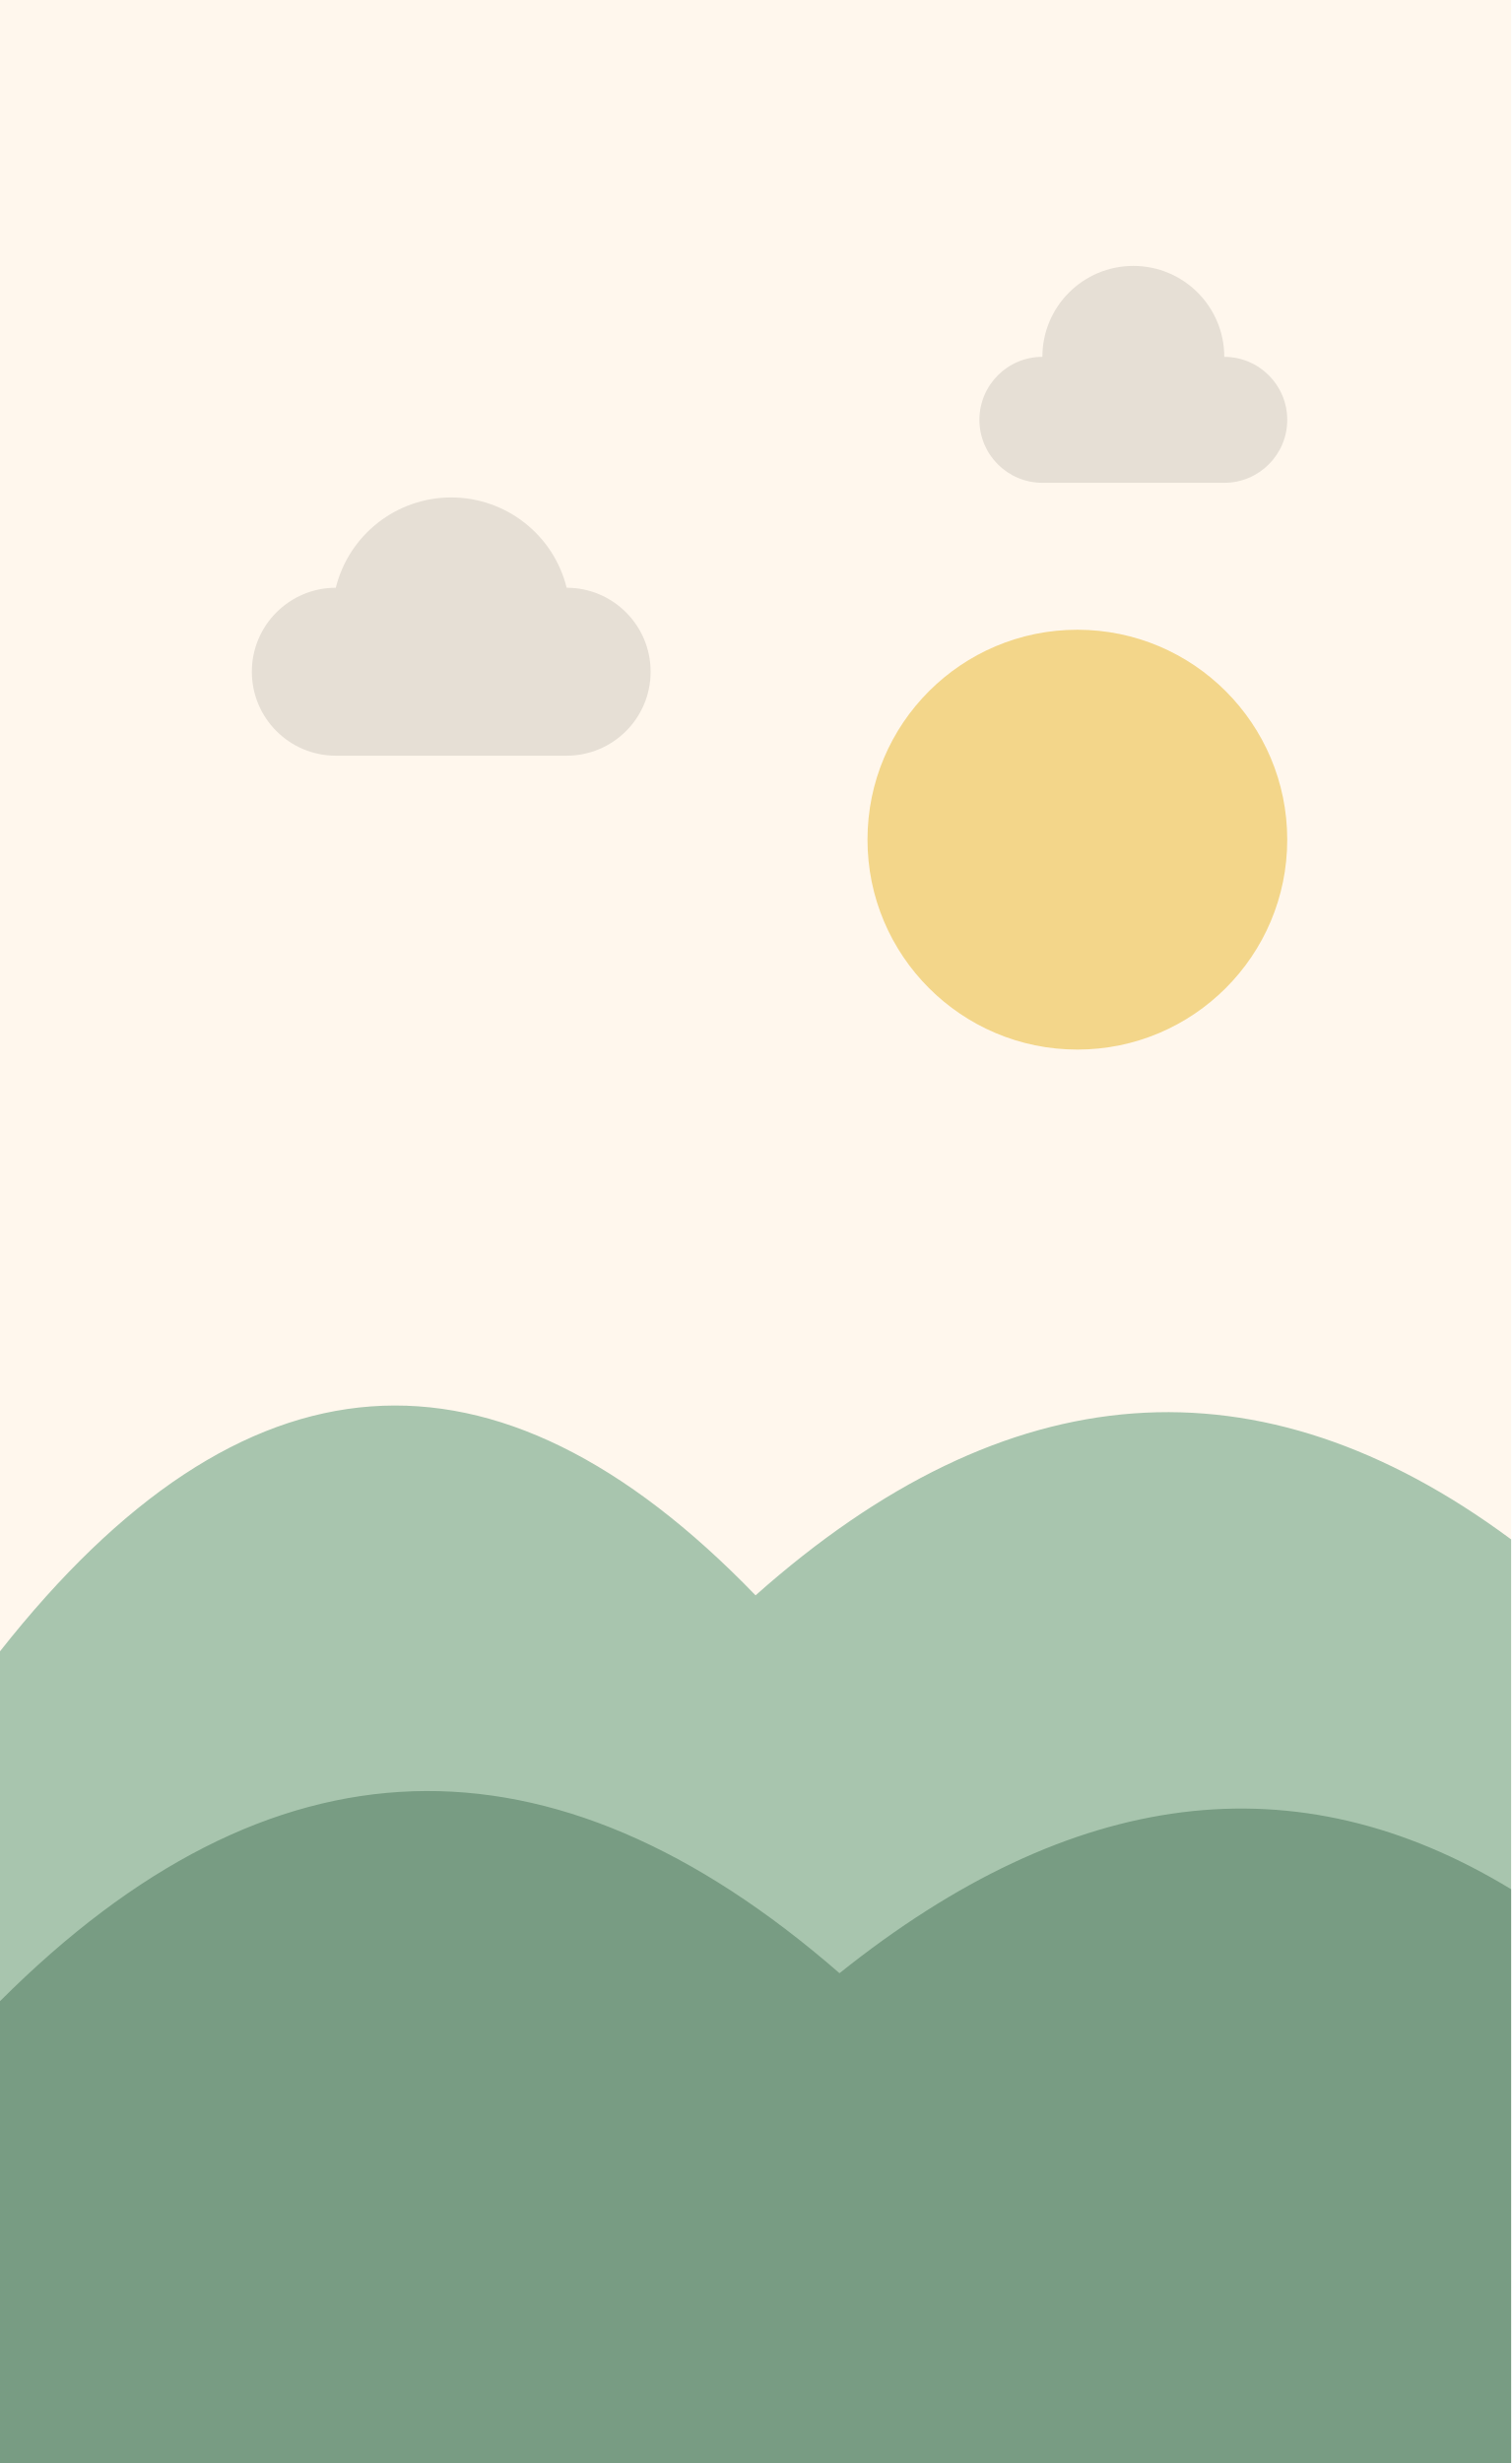
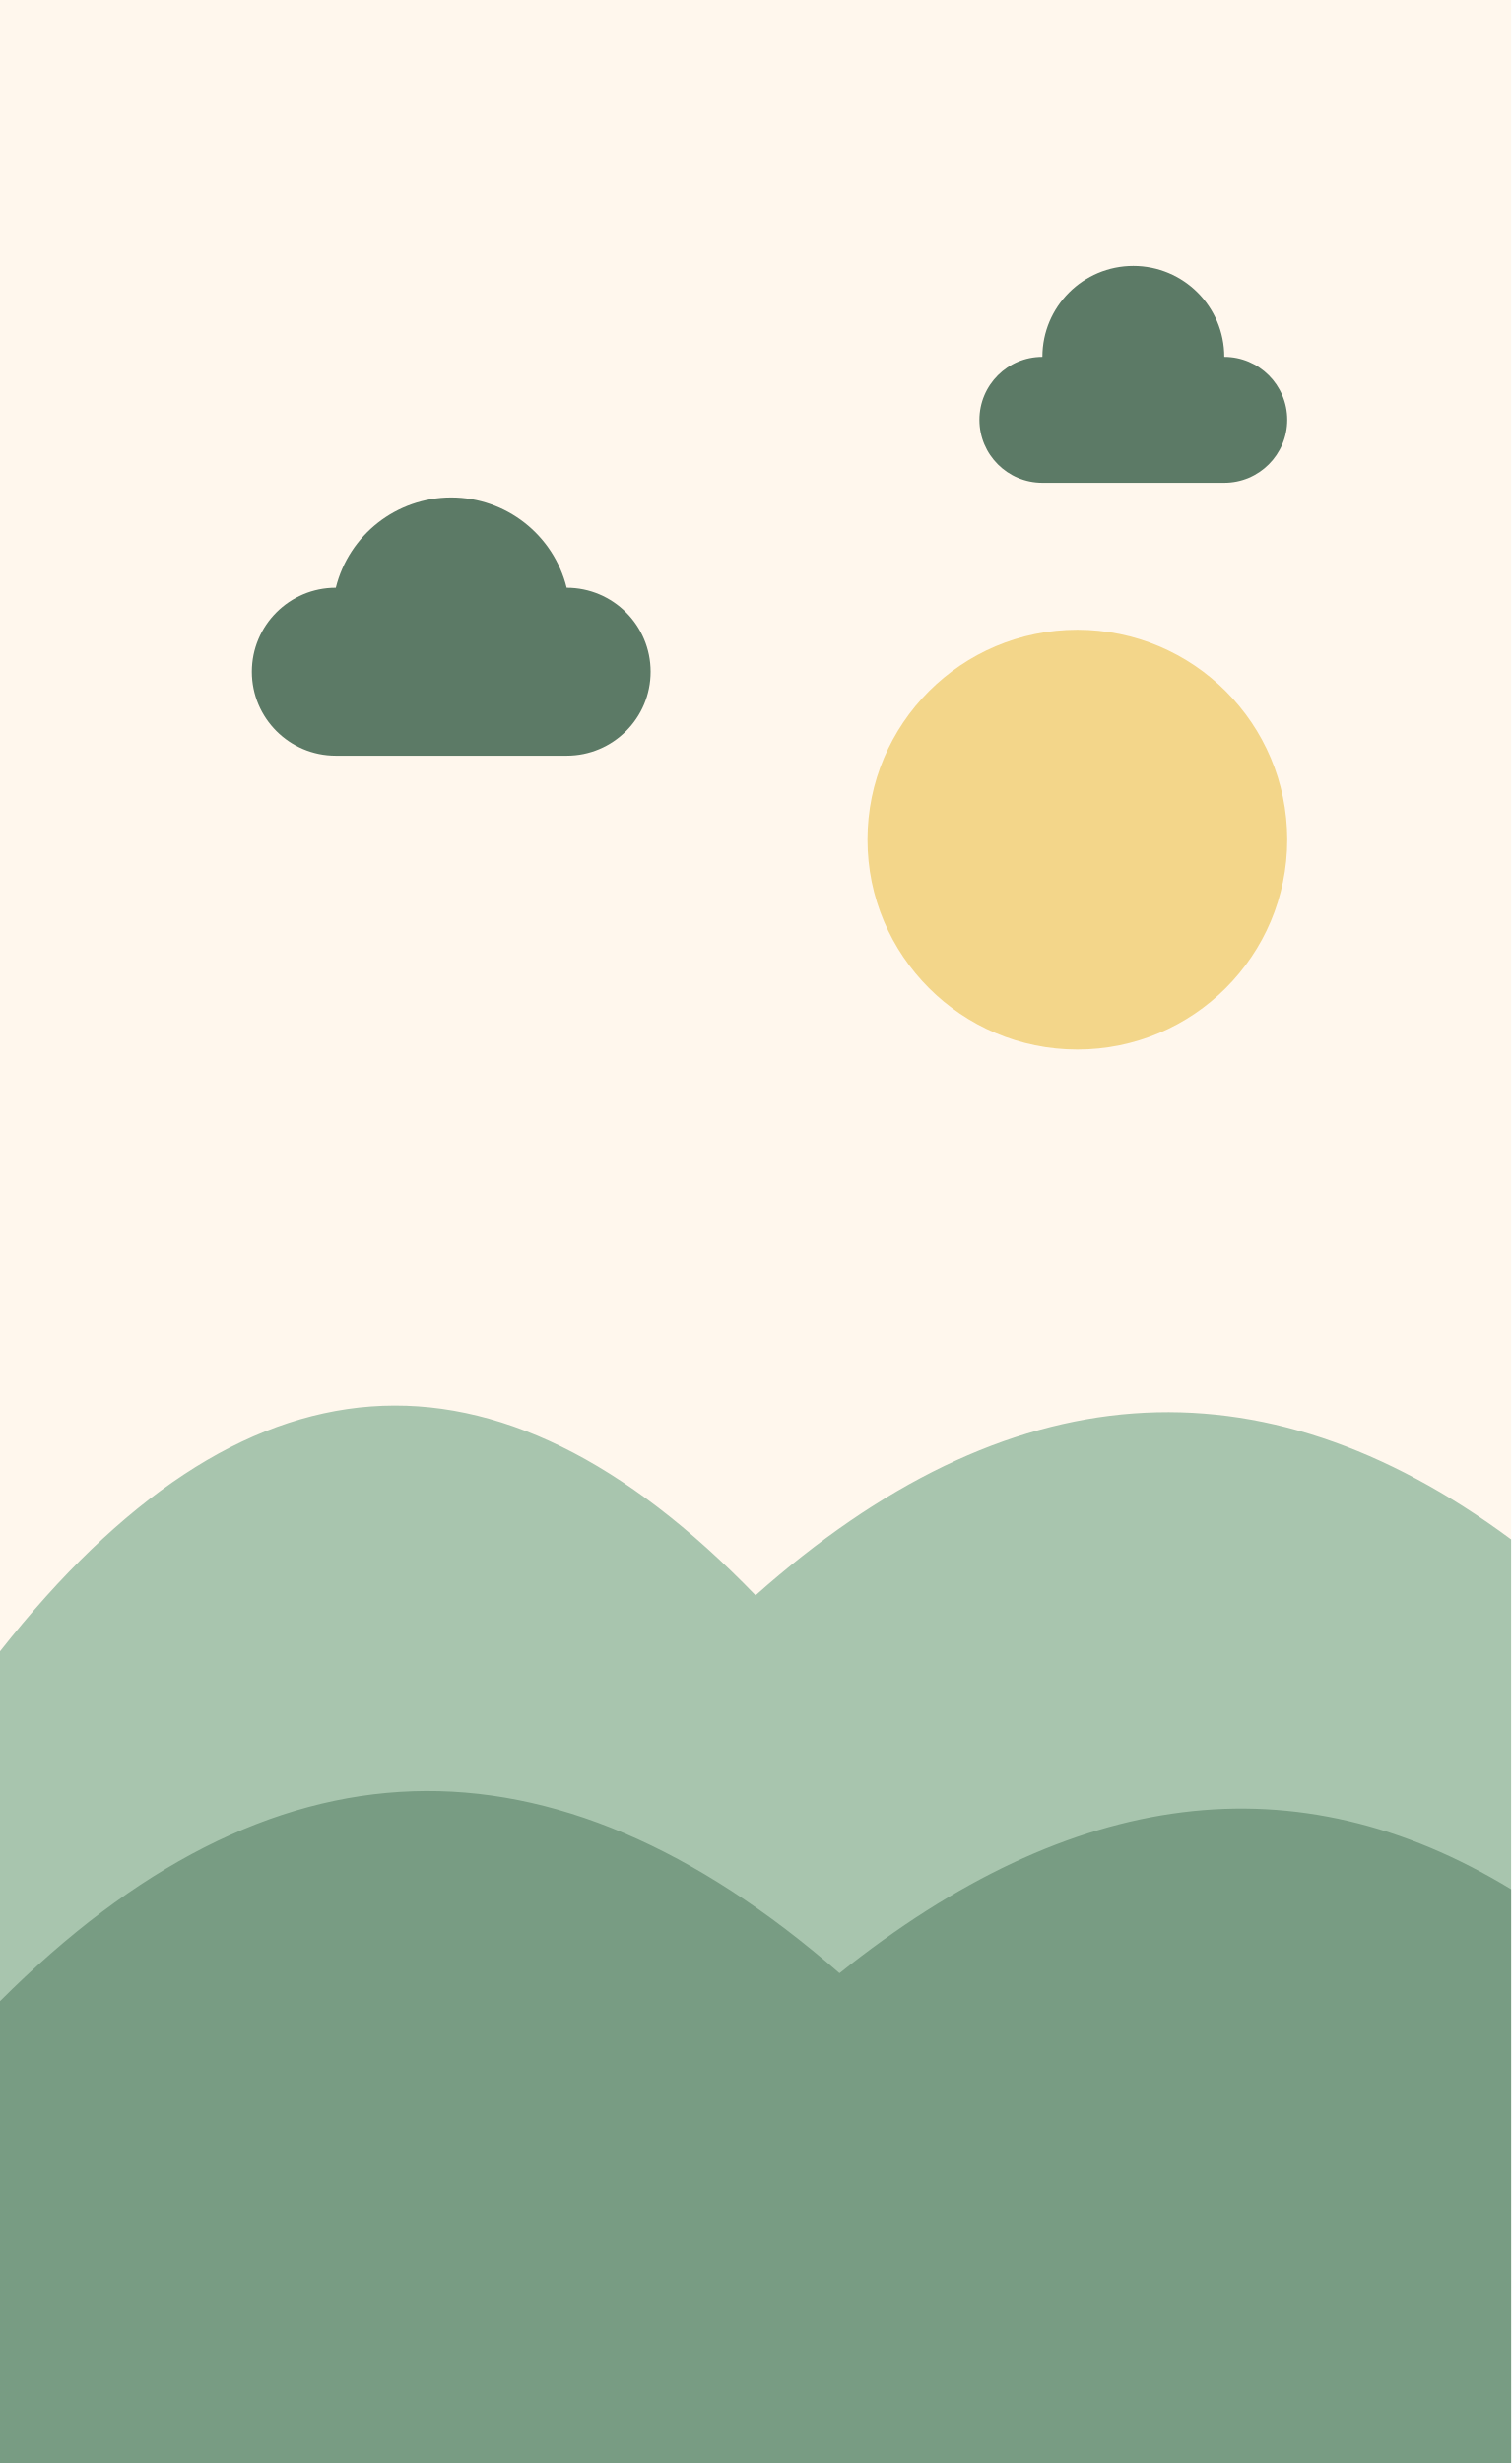
<svg xmlns="http://www.w3.org/2000/svg" viewBox="0 0 1080 1760" width="1080" height="1760">
  <rect id="preview-base" width="1080" height="1920" fill="#fff7ed" />
  <circle id="preview-accent" cx="770" cy="600" r="150" fill="#f3d68a" />
-   <g id="preview-extra" fill="#e6dfd5">
+   <g id="preview-extra" fill="#5C7A66">
    <path d="                 M180 480                 A60 60 0 0 1 240 420                 A85 85 0 0 1 405 420                 A60 60 0 0 1 405 540                 H240                 A60 60 0 0 1 180 480                 Z             " />
    <path d="                 M700 300                 A45 45 0 0 1 745 255                 A65 65 0 0 1 875 255                 A45 45 0 0 1 875 345                 H745                 A45 45 0 0 1 700 300                 Z             " />
  </g>
  <path id="preview-support" d="             M0 1180             Q260 850 540 1140             Q810 900 1080 1100             L1080 1920             L0 1920             Z         " fill="#a8c5ae" />
  <path id="preview-deep" d="             M0 1430             Q290 1140 600 1410             Q850 1210 1080 1350             L1080 1920             L0 1920             Z         " fill="#789c83" />
</svg>
